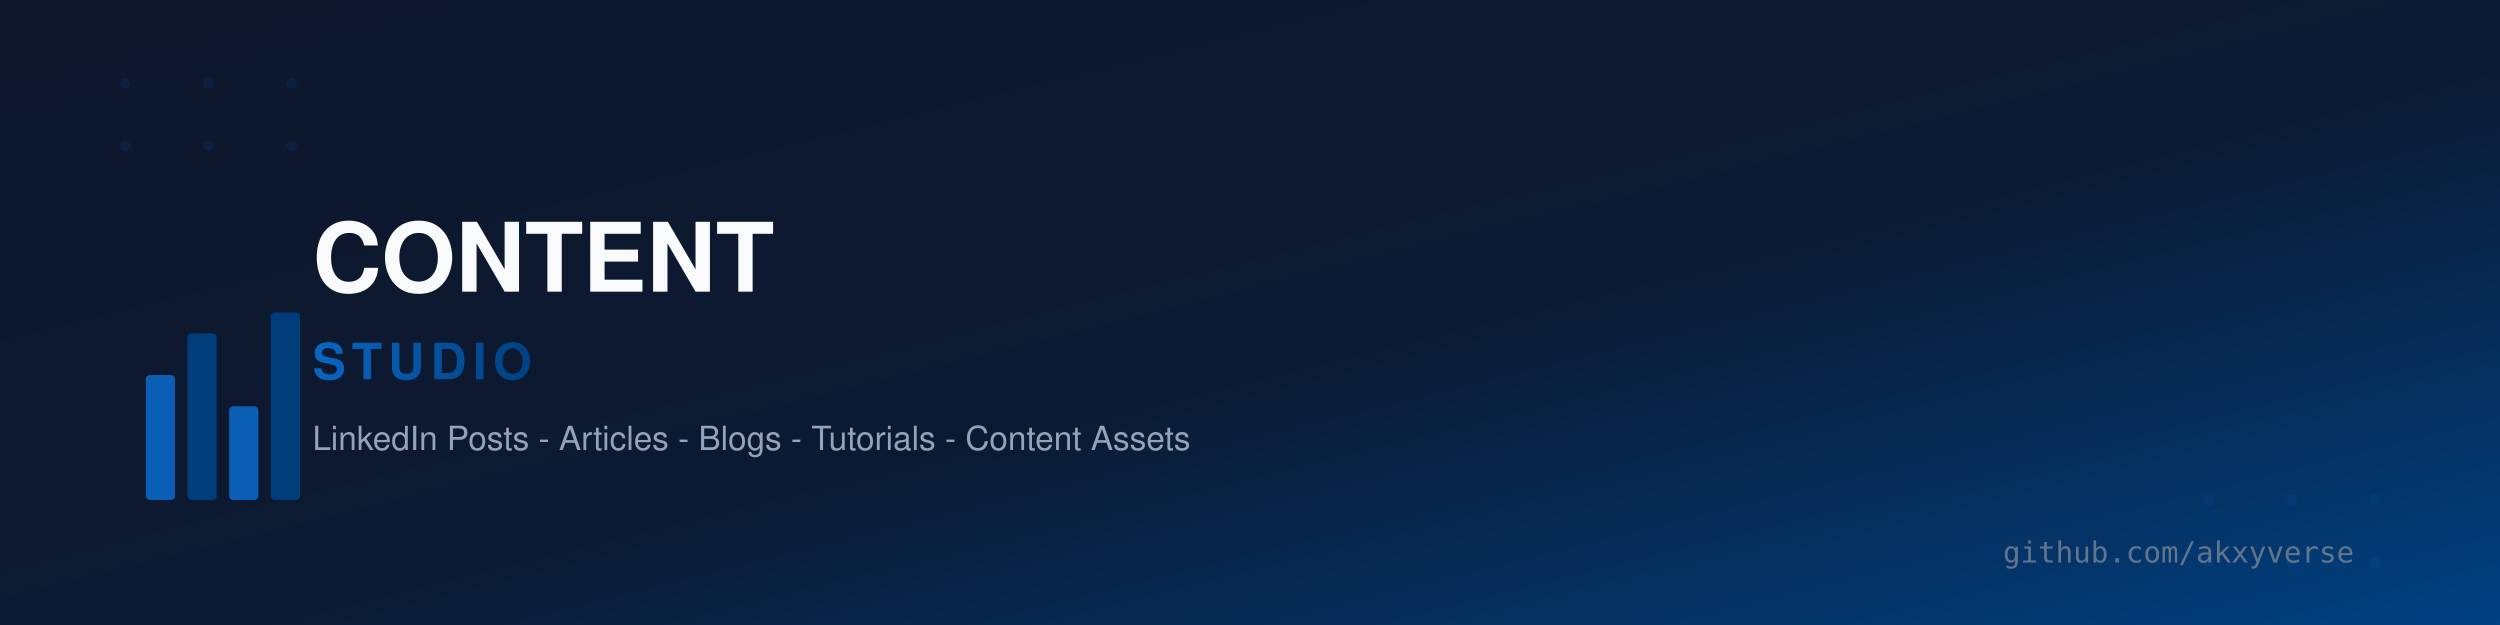
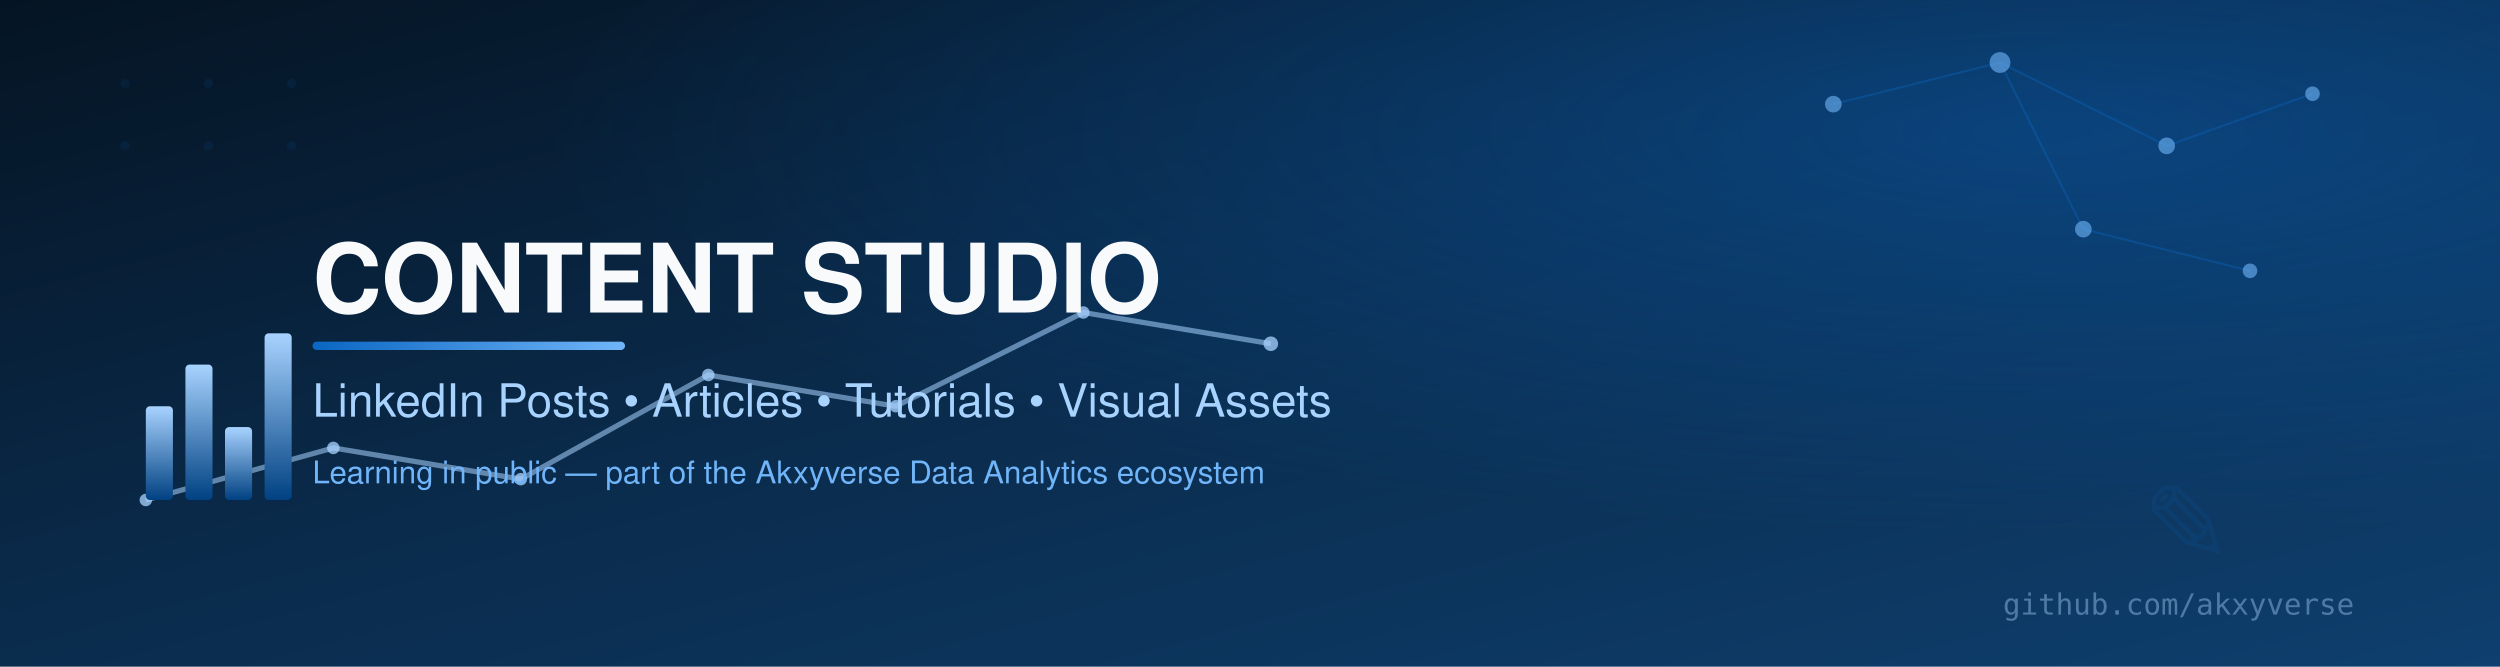
- <svg xmlns="http://www.w3.org/2000/svg" width="1200" height="300" viewBox="0 0 1200 300" role="img" aria-label="CONTENT banner">
+ <svg xmlns="http://www.w3.org/2000/svg" width="1200" height="320" viewBox="0 0 1200 320" role="img" aria-label="Content Studio banner">
  <defs>
    <linearGradient id="bg" x1="0%" y1="0%" x2="100%" y2="100%">
-       <stop offset="0%" stop-color="#0f172a" />
-       <stop offset="55%" stop-color="#0b1a33" />
-       <stop offset="100%" stop-color="#004182" />
+       <stop offset="0%" stop-color="#051423" />
+       <stop offset="45%" stop-color="#0a2a4a" />
+       <stop offset="100%" stop-color="#0e3f6e" />
    </linearGradient>
+     <radialGradient id="glow" cx="82%" cy="20%" r="60%">
+       <stop offset="0%" stop-color="#0A66C2" stop-opacity="0.4" />
+       <stop offset="100%" stop-color="#0A66C2" stop-opacity="0" />
+     </radialGradient>
    <linearGradient id="accent" x1="0%" y1="0%" x2="100%" y2="0%">
      <stop offset="0%" stop-color="#0A66C2" />
-       <stop offset="100%" stop-color="#004182" />
+       <stop offset="100%" stop-color="#70b5f9" />
+     </linearGradient>
+     <linearGradient id="barGrad" x1="0%" y1="100%" x2="0%" y2="0%">
+       <stop offset="0%" stop-color="#004182" />
+       <stop offset="100%" stop-color="#a8d3ff" />
    </linearGradient>
  </defs>
-   <rect width="1200" height="300" fill="url(#bg)" />
-   <g fill="#0A66C2" opacity="0.12">
-     <circle cx="60" cy="40" r="2.5" />
-     <circle cx="100" cy="40" r="2.5" />
-     <circle cx="140" cy="40" r="2.5" />
-     <circle cx="60" cy="70" r="2.5" />
-     <circle cx="100" cy="70" r="2.5" />
-     <circle cx="140" cy="70" r="2.5" />
-     <circle cx="1060" cy="240" r="2.5" />
-     <circle cx="1100" cy="240" r="2.5" />
-     <circle cx="1140" cy="240" r="2.5" />
-     <circle cx="1060" cy="270" r="2.5" />
-     <circle cx="1100" cy="270" r="2.5" />
-     <circle cx="1140" cy="270" r="2.5" />
+   <rect width="1200" height="320" fill="url(#bg)" />
+   <rect width="1200" height="320" fill="url(#glow)" />
+   <g stroke="#0A66C2" stroke-width="1" opacity="0.35">
+     <line x1="880" y1="50" x2="960" y2="30" />
+     <line x1="960" y1="30" x2="1040" y2="70" />
+     <line x1="960" y1="30" x2="1000" y2="110" />
+     <line x1="1040" y1="70" x2="1110" y2="45" />
+     <line x1="1000" y1="110" x2="1080" y2="130" />
  </g>
-   <g transform="translate(70,150)" opacity="0.9">
-     <rect x="0" y="30" width="14" height="60" rx="2" fill="#0A66C2" />
-     <rect x="20" y="10" width="14" height="80" rx="2" fill="#004182" />
-     <rect x="40" y="45" width="14" height="45" rx="2" fill="#0A66C2" />
-     <rect x="60" y="0" width="14" height="90" rx="2" fill="#004182" />
+   <g fill="#70b5f9" opacity="0.6">
+     <circle cx="880" cy="50" r="4" />
+     <circle cx="960" cy="30" r="5" />
+     <circle cx="1040" cy="70" r="4" />
+     <circle cx="1000" cy="110" r="4" />
+     <circle cx="1110" cy="45" r="3.5" />
+     <circle cx="1080" cy="130" r="3.5" />
  </g>
-   <text x="150" y="140" font-family="Segoe UI, Helvetica, Arial, sans-serif" font-size="46" font-weight="700" fill="#f8fafc">CONTENT</text>
-   <text x="150" y="182" font-family="Segoe UI, Helvetica, Arial, sans-serif" font-size="24" font-weight="600" letter-spacing="3" fill="url(#accent)">STUDIO</text>
-   <text x="150" y="216" font-family="Segoe UI, Helvetica, Arial, sans-serif" font-size="16" fill="#94a3b8">LinkedIn Posts - Articles - Blogs - Tutorials - Content Assets</text>
-   <text x="1130" y="270" text-anchor="end" font-family="Consolas, Menlo, monospace" font-size="14" fill="#64748b">github.com/akxyverse</text>
+   <g fill="#0A66C2" opacity="0.10">
+     <circle cx="60" cy="40" r="2.2" />
+     <circle cx="100" cy="40" r="2.2" />
+     <circle cx="140" cy="40" r="2.2" />
+     <circle cx="60" cy="70" r="2.2" />
+     <circle cx="100" cy="70" r="2.2" />
+     <circle cx="140" cy="70" r="2.2" />
+   </g>
+   <text x="1030" y="270" font-family="Consolas, Menlo, monospace" font-size="64" fill="#0A66C2" opacity="0.12">✎</text>
+   <polyline points="70,240 160,215 250,230 340,180 430,195 520,150 610,165" fill="none" stroke="#a8d3ff" stroke-width="2.5" opacity="0.55" />
+   <g fill="#a8d3ff" opacity="0.75">
+     <circle cx="70" cy="240" r="3" />
+     <circle cx="160" cy="215" r="3" />
+     <circle cx="250" cy="230" r="3" />
+     <circle cx="340" cy="180" r="3" />
+     <circle cx="430" cy="195" r="3" />
+     <circle cx="520" cy="150" r="3" />
+     <circle cx="610" cy="165" r="3.5" />
+   </g>
+   <g transform="translate(70,150)">
+     <rect x="0" y="45" width="13" height="45" rx="2" fill="url(#barGrad)" />
+     <rect x="19" y="25" width="13" height="65" rx="2" fill="url(#barGrad)" />
+     <rect x="38" y="55" width="13" height="35" rx="2" fill="url(#barGrad)" />
+     <rect x="57" y="10" width="13" height="80" rx="2" fill="url(#barGrad)" />
+   </g>
+   <text x="150" y="150" font-family="Segoe UI, Helvetica, Arial, sans-serif" font-size="46" font-weight="700" fill="#f8fafc">
+     CONTENT STUDIO
+   </text>
+   <rect x="150" y="164" width="150" height="4" rx="2" fill="url(#accent)" />
+   <text x="150" y="200" font-family="Segoe UI, Helvetica, Arial, sans-serif" font-size="22" font-weight="500" fill="#a8d3ff">
+     LinkedIn Posts • Articles • Tutorials • Visual Assets
+   </text>
+   <text x="150" y="232" font-family="Segoe UI, Helvetica, Arial, sans-serif" font-size="15" fill="#70b5f9">
+     Learning in public — part of the Akxyverse Data Analytics ecosystem
+   </text>
+   <text x="1130" y="295" text-anchor="end" font-family="Consolas, Menlo, monospace" font-size="14" fill="#4f7aa6">
+     github.com/akxyverse
+   </text>
</svg>
